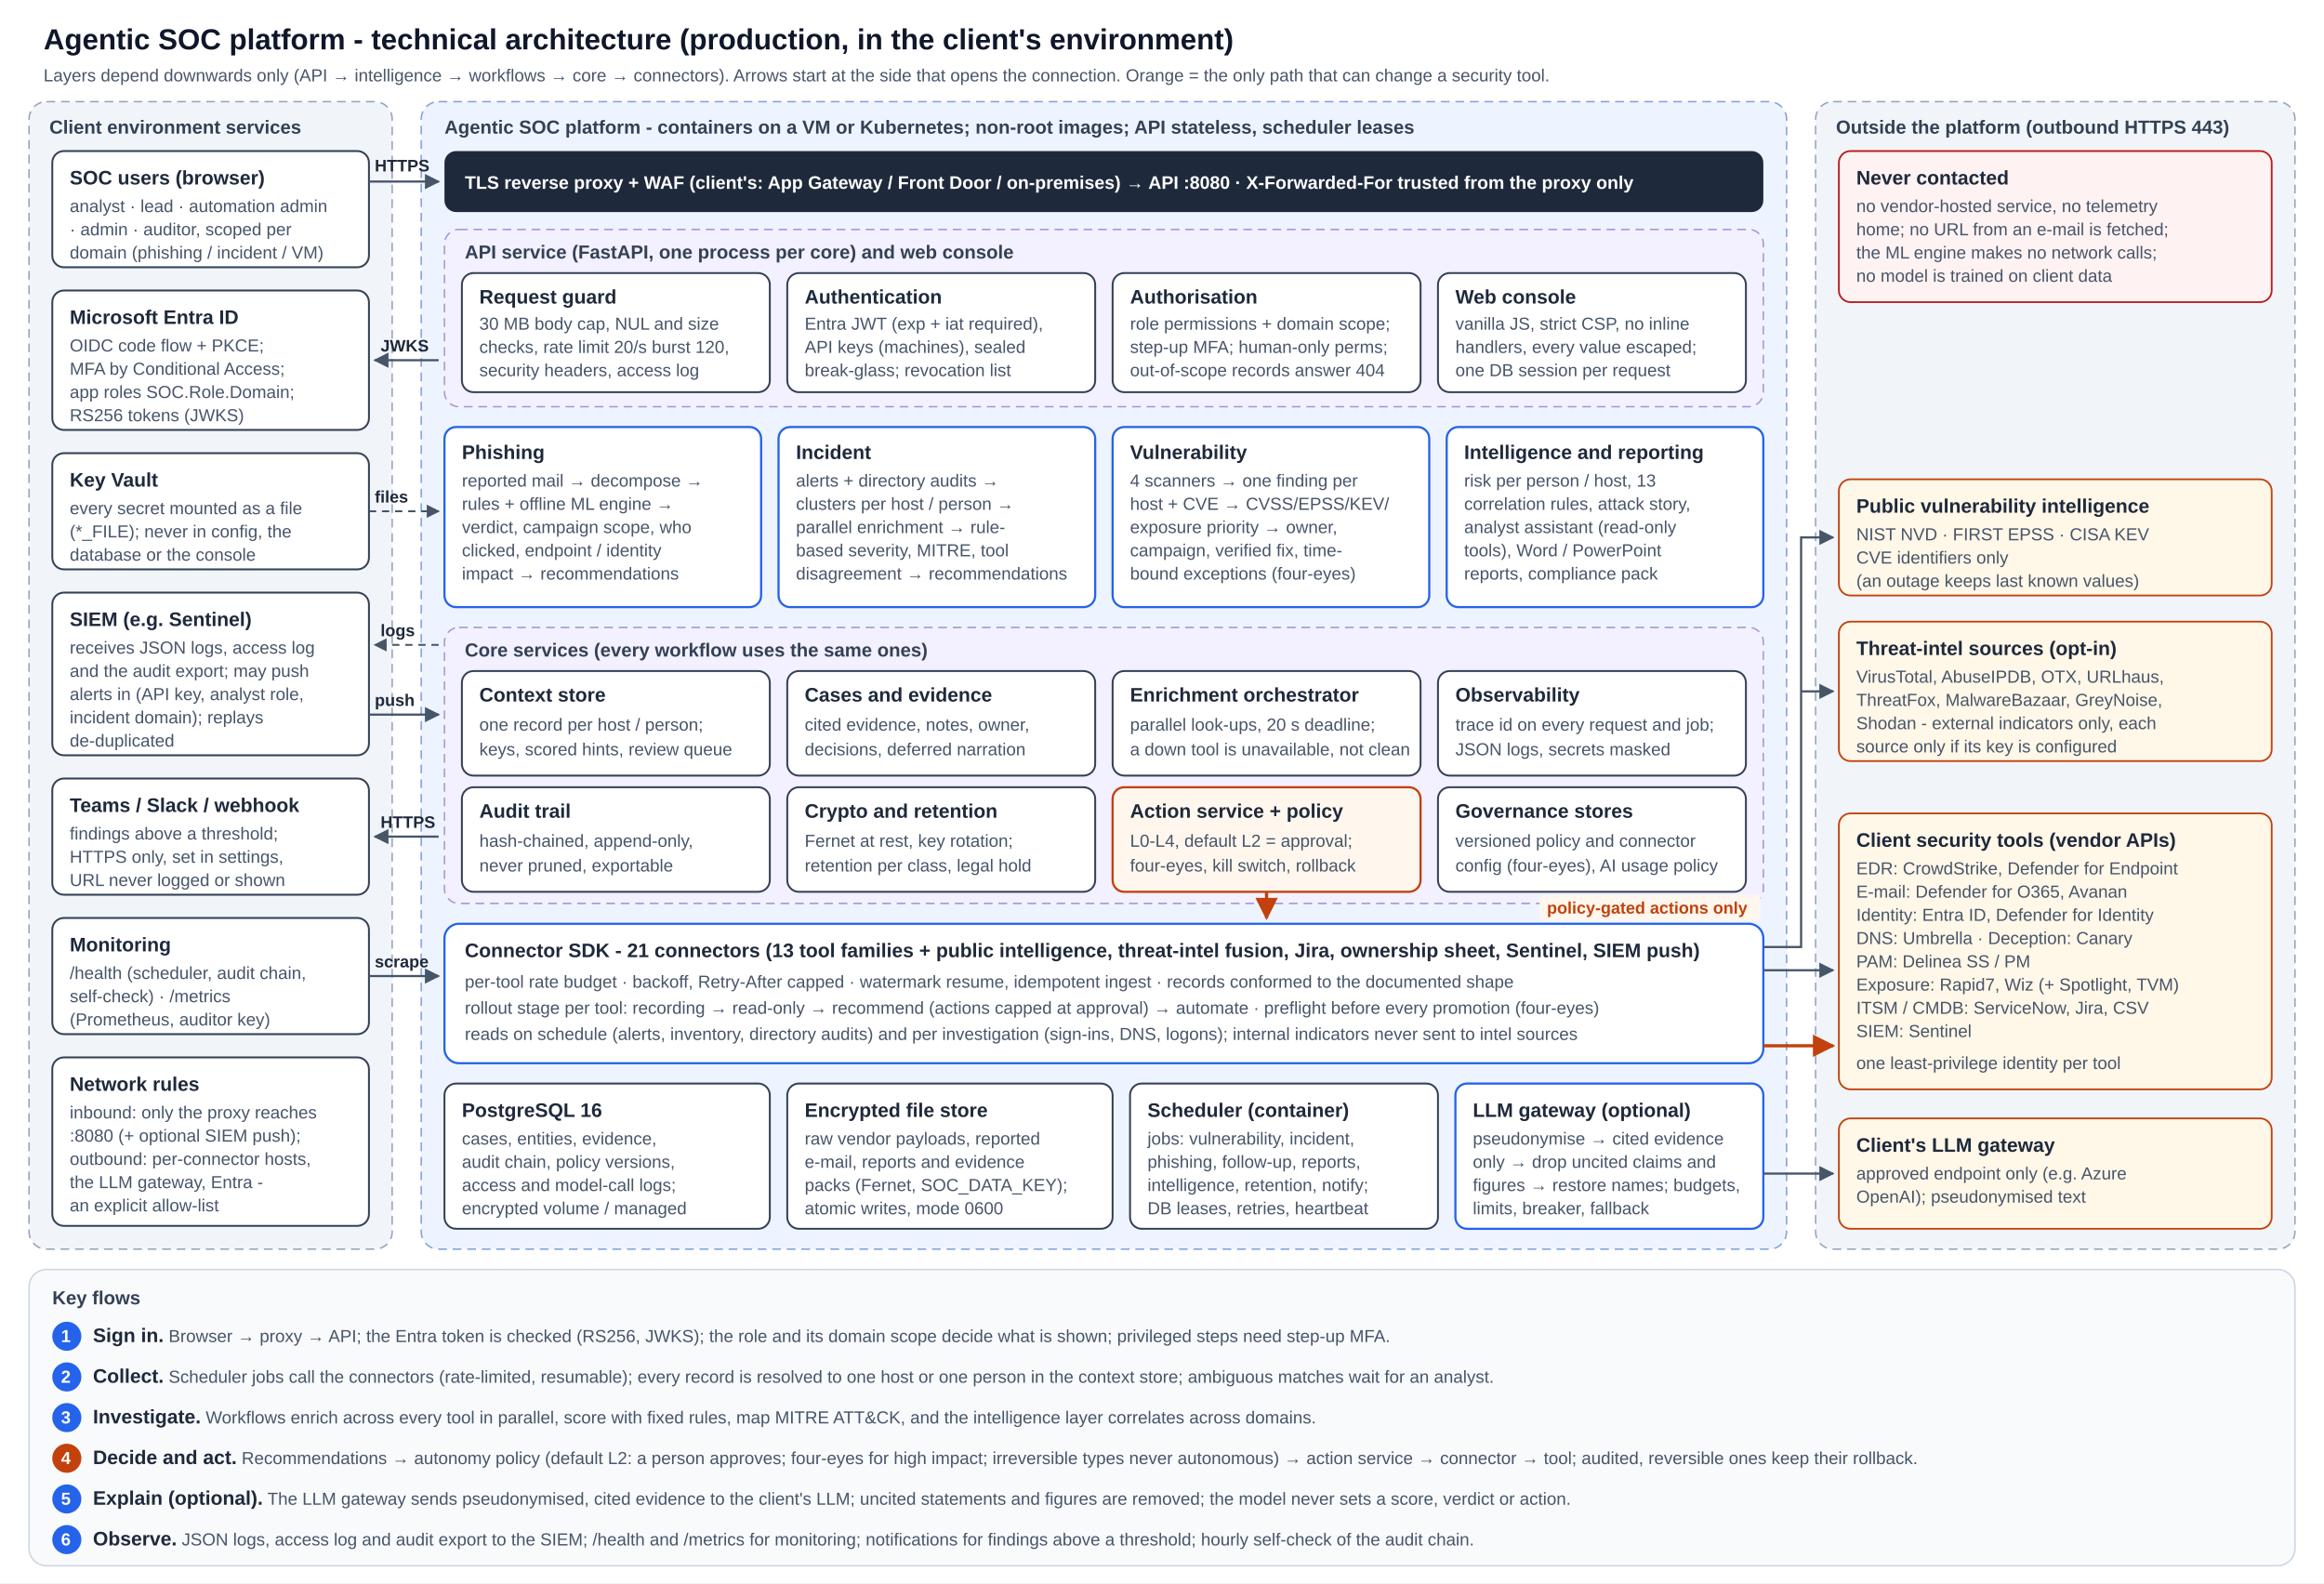
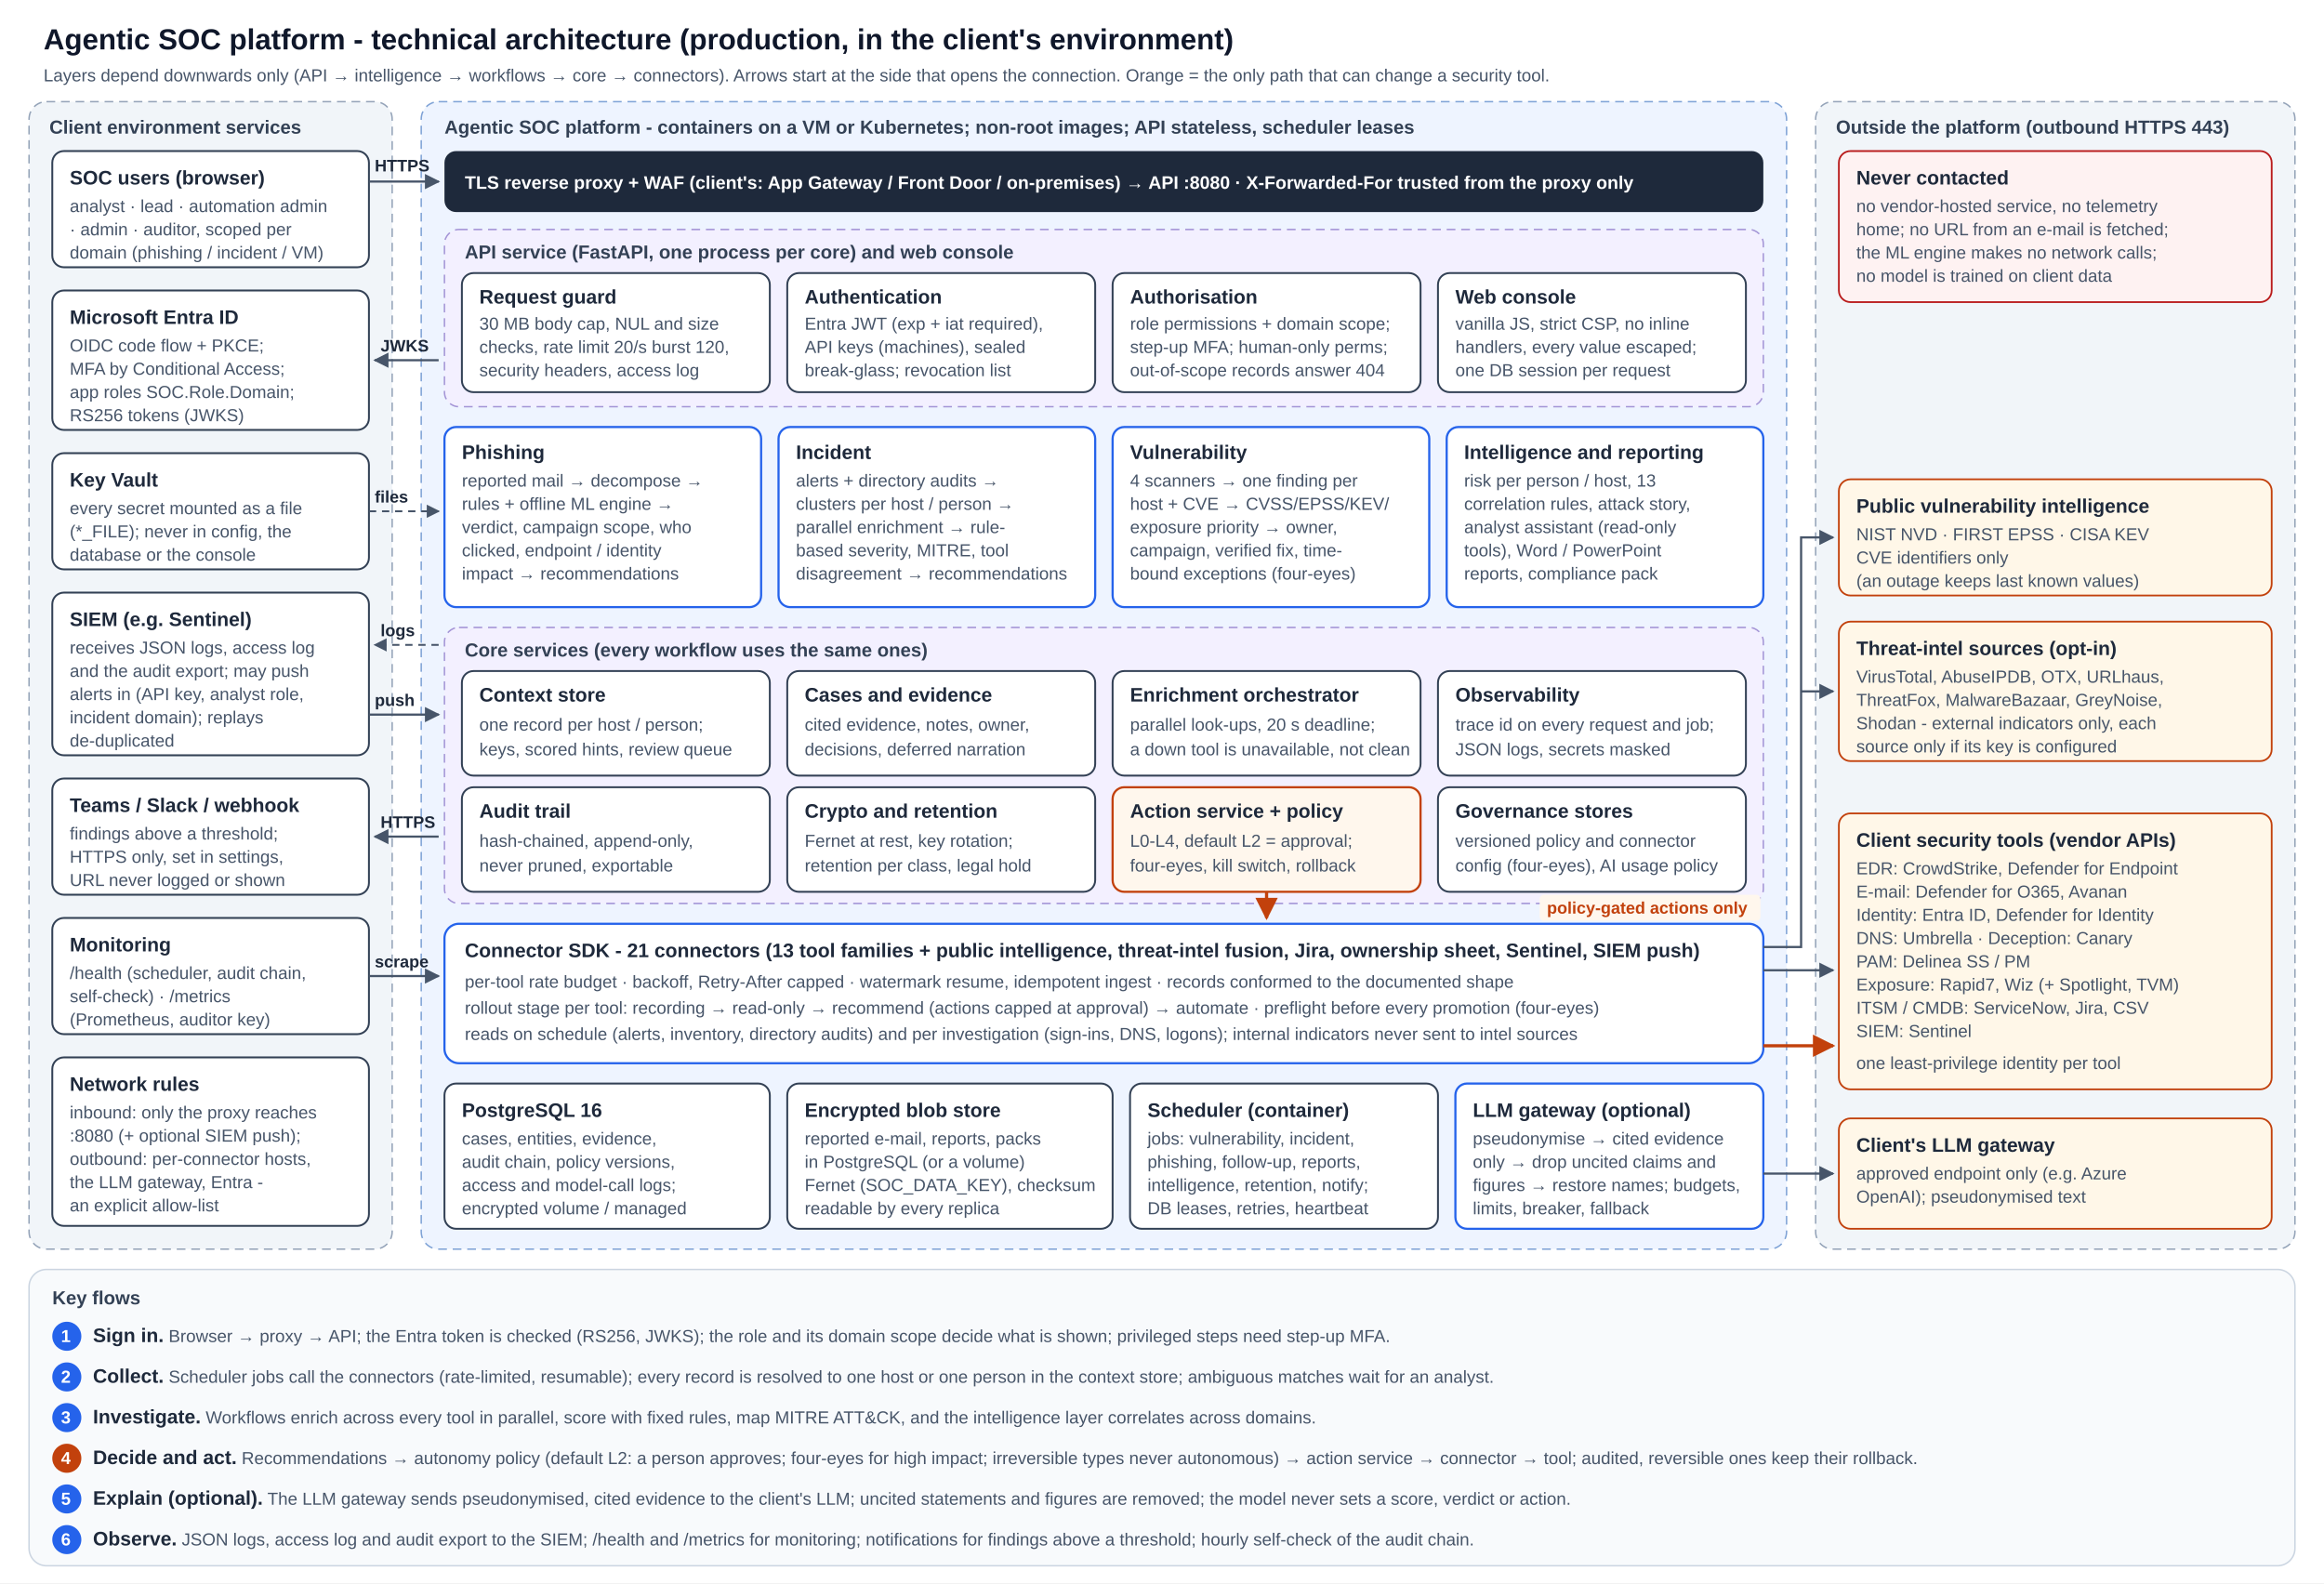
<svg xmlns="http://www.w3.org/2000/svg" viewBox="0 0 1600 1090" font-family="Segoe UI, Arial, sans-serif" font-size="14">
  <defs>
    <marker id="a" viewBox="0 0 10 10" refX="9" refY="5" markerWidth="7" markerHeight="7" orient="auto-start-reverse">
      <path d="M0,0 L10,5 L0,10 z" fill="#475569" />
    </marker>
    <marker id="w" viewBox="0 0 10 10" refX="9" refY="5" markerWidth="7" markerHeight="7" orient="auto-start-reverse">
      <path d="M0,0 L10,5 L0,10 z" fill="#c2410c" />
    </marker>
    <style>
      .zone{fill:#f1f5f9;stroke:#94a3b8;stroke-dasharray:6 4}
      .zoneb{fill:#eef4ff;stroke:#7ea2d6;stroke-dasharray:6 4}
      .zoned{fill:#f3f0ff;stroke:#a495d6;stroke-dasharray:6 4}
      .box{fill:#ffffff;stroke:#334155;stroke-width:1.3}
      .key{fill:#ffffff;stroke:#2563eb;stroke-width:1.5}
      .gov{fill:#fff7ed;stroke:#c2410c;stroke-width:1.5}
      .ext{fill:#fff7e8;stroke:#c2410c;stroke-width:1.2}
      .no{fill:#fef2f2;stroke:#b91c1c;stroke-width:1.2}
      .bar{fill:#1e293b}
      .h{font-weight:600;fill:#0f172a}
      .t{font-weight:600;fill:#1e293b;font-size:13.5px}
      .s{fill:#475569;font-size:12px}
      .z{fill:#334155;font-weight:600;font-size:13px}
      .w{fill:#ffffff;font-weight:600;font-size:12.5px}
      .n{fill:#ffffff;font-weight:700;font-size:12px}
      .line{stroke:#475569;stroke-width:1.5;fill:none;marker-end:url(#a)}
      .write{stroke:#c2410c;stroke-width:2.2;fill:none;marker-end:url(#w)}
      .dash{stroke:#475569;stroke-width:1.3;fill:none;stroke-dasharray:5 4;marker-end:url(#a)}
      .lbl{fill:#1e293b;font-size:11.5px;font-weight:600}
      .wl{fill:#c2410c;font-size:11.5px;font-weight:700}
    </style>
  </defs>
  <rect width="1600" height="1090" fill="#ffffff" />
  <text x="30" y="34" class="h" font-size="20">Agentic SOC platform - technical architecture (production, in the client's environment)</text>
  <text x="30" y="56" class="s">Layers depend downwards only (API → intelligence → workflows → core → connectors). Arrows start at the side that opens the connection. Orange = the only path that can change a security tool.</text>
  <rect x="20" y="70" width="250" height="790" rx="12" class="zone" />
  <text x="34" y="92" class="z">Client environment services</text>
  <rect x="36" y="104" width="218" height="80" rx="8" class="box" />
  <text x="48" y="127" class="t">SOC users (browser)</text>
  <text x="48" y="146" class="s">analyst · lead · automation admin</text>
  <text x="48" y="162" class="s">· admin · auditor, scoped per</text>
  <text x="48" y="178" class="s">domain (phishing / incident / VM)</text>
  <rect x="36" y="200" width="218" height="96" rx="8" class="box" />
  <text x="48" y="223" class="t">Microsoft Entra ID</text>
  <text x="48" y="242" class="s">OIDC code flow + PKCE;</text>
  <text x="48" y="258" class="s">MFA by Conditional Access;</text>
  <text x="48" y="274" class="s">app roles SOC.Role.Domain;</text>
  <text x="48" y="290" class="s">RS256 tokens (JWKS)</text>
  <rect x="36" y="312" width="218" height="80" rx="8" class="box" />
  <text x="48" y="335" class="t">Key Vault</text>
  <text x="48" y="354" class="s">every secret mounted as a file</text>
  <text x="48" y="370" class="s">(*_FILE); never in config, the</text>
  <text x="48" y="386" class="s">database or the console</text>
  <rect x="36" y="408" width="218" height="112" rx="8" class="box" />
  <text x="48" y="431" class="t">SIEM (e.g. Sentinel)</text>
  <text x="48" y="450" class="s">receives JSON logs, access log</text>
  <text x="48" y="466" class="s">and the audit export; may push</text>
  <text x="48" y="482" class="s">alerts in (API key, analyst role,</text>
  <text x="48" y="498" class="s">incident domain); replays</text>
  <text x="48" y="514" class="s">de-duplicated</text>
  <rect x="36" y="536" width="218" height="80" rx="8" class="box" />
  <text x="48" y="559" class="t">Teams / Slack / webhook</text>
  <text x="48" y="578" class="s">findings above a threshold;</text>
  <text x="48" y="594" class="s">HTTPS only, set in settings,</text>
  <text x="48" y="610" class="s">URL never logged or shown</text>
  <rect x="36" y="632" width="218" height="80" rx="8" class="box" />
  <text x="48" y="655" class="t">Monitoring</text>
  <text x="48" y="674" class="s">/health (scheduler, audit chain,</text>
  <text x="48" y="690" class="s">self-check) · /metrics</text>
  <text x="48" y="706" class="s">(Prometheus, auditor key)</text>
  <rect x="36" y="728" width="218" height="116" rx="8" class="box" />
  <text x="48" y="751" class="t">Network rules</text>
  <text x="48" y="770" class="s">inbound: only the proxy reaches</text>
  <text x="48" y="786" class="s">:8080 (+ optional SIEM push);</text>
  <text x="48" y="802" class="s">outbound: per-connector hosts,</text>
  <text x="48" y="818" class="s">the LLM gateway, Entra -</text>
  <text x="48" y="834" class="s">an explicit allow-list</text>
  <rect x="290" y="70" width="940" height="790" rx="12" class="zoneb" />
  <text x="306" y="92" class="z">Agentic SOC platform - containers on a VM or Kubernetes; non-root images; API stateless, scheduler leases</text>
  <rect x="306" y="104" width="908" height="42" rx="8" class="bar" />
  <text x="320" y="130" class="w">TLS reverse proxy + WAF (client's: App Gateway / Front Door / on-premises) → API :8080 · X-Forwarded-For trusted from the proxy only</text>
  <rect x="306" y="158" width="908" height="122" rx="10" class="zoned" />
  <text x="320" y="178" class="z">API service (FastAPI, one process per core) and web console</text>
  <rect x="318" y="188" width="212" height="82" rx="8" class="box" />
  <text x="330" y="209" class="t">Request guard</text>
  <text x="330" y="227" class="s">30 MB body cap, NUL and size</text>
  <text x="330" y="243" class="s">checks, rate limit 20/s burst 120,</text>
  <text x="330" y="259" class="s">security headers, access log</text>
  <rect x="542" y="188" width="212" height="82" rx="8" class="box" />
  <text x="554" y="209" class="t">Authentication</text>
  <text x="554" y="227" class="s">Entra JWT (exp + iat required),</text>
  <text x="554" y="243" class="s">API keys (machines), sealed</text>
  <text x="554" y="259" class="s">break-glass; revocation list</text>
  <rect x="766" y="188" width="212" height="82" rx="8" class="box" />
  <text x="778" y="209" class="t">Authorisation</text>
  <text x="778" y="227" class="s">role permissions + domain scope;</text>
  <text x="778" y="243" class="s">step-up MFA; human-only perms;</text>
  <text x="778" y="259" class="s">out-of-scope records answer 404</text>
  <rect x="990" y="188" width="212" height="82" rx="8" class="box" />
  <text x="1002" y="209" class="t">Web console</text>
  <text x="1002" y="227" class="s">vanilla JS, strict CSP, no inline</text>
  <text x="1002" y="243" class="s">handlers, every value escaped;</text>
  <text x="1002" y="259" class="s">one DB session per request</text>
  <rect x="306" y="294" width="218" height="124" rx="8" class="key" />
  <text x="318" y="316" class="t">Phishing</text>
  <text x="318" y="335" class="s">reported mail → decompose →</text>
  <text x="318" y="351" class="s">rules + offline ML engine →</text>
  <text x="318" y="367" class="s">verdict, campaign scope, who</text>
  <text x="318" y="383" class="s">clicked, endpoint / identity</text>
  <text x="318" y="399" class="s">impact → recommendations</text>
  <rect x="536" y="294" width="218" height="124" rx="8" class="key" />
  <text x="548" y="316" class="t">Incident</text>
  <text x="548" y="335" class="s">alerts + directory audits →</text>
  <text x="548" y="351" class="s">clusters per host / person →</text>
  <text x="548" y="367" class="s">parallel enrichment → rule-</text>
  <text x="548" y="383" class="s">based severity, MITRE, tool</text>
  <text x="548" y="399" class="s">disagreement → recommendations</text>
  <rect x="766" y="294" width="218" height="124" rx="8" class="key" />
  <text x="778" y="316" class="t">Vulnerability</text>
  <text x="778" y="335" class="s">4 scanners → one finding per</text>
  <text x="778" y="351" class="s">host + CVE → CVSS/EPSS/KEV/</text>
  <text x="778" y="367" class="s">exposure priority → owner,</text>
  <text x="778" y="383" class="s">campaign, verified fix, time-</text>
  <text x="778" y="399" class="s">bound exceptions (four-eyes)</text>
  <rect x="996" y="294" width="218" height="124" rx="8" class="key" />
  <text x="1008" y="316" class="t">Intelligence and reporting</text>
  <text x="1008" y="335" class="s">risk per person / host, 13</text>
  <text x="1008" y="351" class="s">correlation rules, attack story,</text>
  <text x="1008" y="367" class="s">analyst assistant (read-only</text>
  <text x="1008" y="383" class="s">tools), Word / PowerPoint</text>
  <text x="1008" y="399" class="s">reports, compliance pack</text>
  <rect x="306" y="432" width="908" height="190" rx="10" class="zoned" />
  <text x="320" y="452" class="z">Core services (every workflow uses the same ones)</text>
  <rect x="318" y="462" width="212" height="72" rx="8" class="box" />
  <text x="330" y="483" class="t">Context store</text>
  <text x="330" y="503" class="s">one record per host / person;</text>
  <text x="330" y="520" class="s">keys, scored hints, review queue</text>
  <rect x="542" y="462" width="212" height="72" rx="8" class="box" />
  <text x="554" y="483" class="t">Cases and evidence</text>
  <text x="554" y="503" class="s">cited evidence, notes, owner,</text>
  <text x="554" y="520" class="s">decisions, deferred narration</text>
  <rect x="766" y="462" width="212" height="72" rx="8" class="box" />
  <text x="778" y="483" class="t">Enrichment orchestrator</text>
  <text x="778" y="503" class="s">parallel look-ups, 20 s deadline;</text>
  <text x="778" y="520" class="s">a down tool is unavailable, not clean</text>
  <rect x="990" y="462" width="212" height="72" rx="8" class="box" />
  <text x="1002" y="483" class="t">Observability</text>
  <text x="1002" y="503" class="s">trace id on every request and job;</text>
  <text x="1002" y="520" class="s">JSON logs, secrets masked</text>
  <rect x="318" y="542" width="212" height="72" rx="8" class="box" />
  <text x="330" y="563" class="t">Audit trail</text>
  <text x="330" y="583" class="s">hash-chained, append-only,</text>
  <text x="330" y="600" class="s">never pruned, exportable</text>
  <rect x="542" y="542" width="212" height="72" rx="8" class="box" />
  <text x="554" y="563" class="t">Crypto and retention</text>
  <text x="554" y="583" class="s">Fernet at rest, key rotation;</text>
  <text x="554" y="600" class="s">retention per class, legal hold</text>
  <rect x="766" y="542" width="212" height="72" rx="8" class="gov" />
  <text x="778" y="563" class="t">Action service + policy</text>
  <text x="778" y="583" class="s">L0-L4, default L2 = approval;</text>
  <text x="778" y="600" class="s">four-eyes, kill switch, rollback</text>
  <rect x="990" y="542" width="212" height="72" rx="8" class="box" />
  <text x="1002" y="563" class="t">Governance stores</text>
  <text x="1002" y="583" class="s">versioned policy and connector</text>
  <text x="1002" y="600" class="s">config (four-eyes), AI usage policy</text>
  <rect x="306" y="636" width="908" height="96" rx="10" class="key" />
  <text x="320" y="659" class="t">Connector SDK - 21 connectors (13 tool families + public intelligence, threat-intel fusion, Jira, ownership sheet, Sentinel, SIEM push)</text>
  <text x="320" y="680" class="s">per-tool rate budget · backoff, Retry-After capped · watermark resume, idempotent ingest · records conformed to the documented shape</text>
  <text x="320" y="698" class="s">rollout stage per tool: recording → read-only → recommend (actions capped at approval) → automate · preflight before every promotion (four-eyes)</text>
  <text x="320" y="716" class="s">reads on schedule (alerts, inventory, directory audits) and per investigation (sign-ins, DNS, logons); internal indicators never sent to intel sources</text>
  <rect x="306" y="746" width="224" height="100" rx="8" class="box" />
  <text x="318" y="769" class="t">PostgreSQL 16</text>
  <text x="318" y="788" class="s">cases, entities, evidence,</text>
  <text x="318" y="804" class="s">audit chain, policy versions,</text>
  <text x="318" y="820" class="s">access and model-call logs;</text>
  <text x="318" y="836" class="s">encrypted volume / managed</text>
  <rect x="542" y="746" width="224" height="100" rx="8" class="box" />
-   <text x="554" y="769" class="t">Encrypted file store</text>
-   <text x="554" y="788" class="s">raw vendor payloads, reported</text>
-   <text x="554" y="804" class="s">e-mail, reports and evidence</text>
-   <text x="554" y="820" class="s">packs (Fernet, SOC_DATA_KEY);</text>
-   <text x="554" y="836" class="s">atomic writes, mode 0600</text>
+   <text x="554" y="769" class="t">Encrypted blob store</text>
+   <text x="554" y="788" class="s">reported e-mail, reports, packs</text>
+   <text x="554" y="804" class="s">in PostgreSQL (or a volume)</text>
+   <text x="554" y="820" class="s">Fernet (SOC_DATA_KEY), checksum</text>
+   <text x="554" y="836" class="s">readable by every replica</text>
  <rect x="778" y="746" width="212" height="100" rx="8" class="box" />
  <text x="790" y="769" class="t">Scheduler (container)</text>
  <text x="790" y="788" class="s">jobs: vulnerability, incident,</text>
  <text x="790" y="804" class="s">phishing, follow-up, reports,</text>
  <text x="790" y="820" class="s">intelligence, retention, notify;</text>
  <text x="790" y="836" class="s">DB leases, retries, heartbeat</text>
  <rect x="1002" y="746" width="212" height="100" rx="8" class="key" />
  <text x="1014" y="769" class="t">LLM gateway (optional)</text>
  <text x="1014" y="788" class="s">pseudonymise → cited evidence</text>
  <text x="1014" y="804" class="s">only → drop uncited claims and</text>
  <text x="1014" y="820" class="s">figures → restore names; budgets,</text>
  <text x="1014" y="836" class="s">limits, breaker, fallback</text>
  <rect x="1250" y="70" width="330" height="790" rx="12" class="zone" />
  <text x="1264" y="92" class="z">Outside the platform (outbound HTTPS 443)</text>
  <rect x="1266" y="104" width="298" height="104" rx="8" class="no" />
  <text x="1278" y="127" class="t">Never contacted</text>
  <text x="1278" y="146" class="s">no vendor-hosted service, no telemetry</text>
  <text x="1278" y="162" class="s">home; no URL from an e-mail is fetched;</text>
  <text x="1278" y="178" class="s">the ML engine makes no network calls;</text>
  <text x="1278" y="194" class="s">no model is trained on client data</text>
  <rect x="1266" y="330" width="298" height="80" rx="8" class="ext" />
  <text x="1278" y="353" class="t">Public vulnerability intelligence</text>
  <text x="1278" y="372" class="s">NIST NVD · FIRST EPSS · CISA KEV</text>
  <text x="1278" y="388" class="s">CVE identifiers only</text>
  <text x="1278" y="404" class="s">(an outage keeps last known values)</text>
  <rect x="1266" y="428" width="298" height="96" rx="8" class="ext" />
  <text x="1278" y="451" class="t">Threat-intel sources (opt-in)</text>
  <text x="1278" y="470" class="s">VirusTotal, AbuseIPDB, OTX, URLhaus,</text>
  <text x="1278" y="486" class="s">ThreatFox, MalwareBazaar, GreyNoise,</text>
  <text x="1278" y="502" class="s">Shodan - external indicators only, each</text>
  <text x="1278" y="518" class="s">source only if its key is configured</text>
  <rect x="1266" y="560" width="298" height="190" rx="8" class="ext" />
  <text x="1278" y="583" class="t">Client security tools (vendor APIs)</text>
  <text x="1278" y="602" class="s">EDR: CrowdStrike, Defender for Endpoint</text>
  <text x="1278" y="618" class="s">E-mail: Defender for O365, Avanan</text>
  <text x="1278" y="634" class="s">Identity: Entra ID, Defender for Identity</text>
  <text x="1278" y="650" class="s">DNS: Umbrella · Deception: Canary</text>
  <text x="1278" y="666" class="s">PAM: Delinea SS / PM</text>
  <text x="1278" y="682" class="s">Exposure: Rapid7, Wiz (+ Spotlight, TVM)</text>
  <text x="1278" y="698" class="s">ITSM / CMDB: ServiceNow, Jira, CSV</text>
  <text x="1278" y="714" class="s">SIEM: Sentinel</text>
  <text x="1278" y="736" class="s">one least-privilege identity per tool</text>
  <rect x="1266" y="770" width="298" height="76" rx="8" class="ext" />
  <text x="1278" y="793" class="t">Client's LLM gateway</text>
  <text x="1278" y="812" class="s">approved endpoint only (e.g. Azure</text>
  <text x="1278" y="828" class="s">OpenAI); pseudonymised text</text>
  <path d="M254 125 H302" class="line" />
  <text x="258" y="118" class="lbl">HTTPS</text>
  <path d="M302 248 H258" class="line" />
  <text x="262" y="242" class="lbl">JWKS</text>
  <path d="M254 352 H302" class="dash" />
  <text x="258" y="346" class="lbl">files</text>
  <path d="M302 444 H258" class="dash" />
  <text x="262" y="438" class="lbl">logs</text>
  <path d="M254 492 H302" class="line" />
  <text x="258" y="486" class="lbl">push</text>
  <path d="M302 576 H258" class="line" />
  <text x="262" y="570" class="lbl">HTTPS</text>
  <path d="M254 672 H302" class="line" />
  <text x="258" y="666" class="lbl">scrape</text>
  <path d="M1214 652 H1240 V370 H1262" class="line" />
  <path d="M1240 476 H1262" class="line" />
  <path d="M1214 668 H1262" class="line" />
  <path d="M1214 808 H1262" class="line" />
  <path d="M872 614 V632" class="write" />
  <path d="M1214 720 H1262" class="write" />
  <rect x="1060" y="616" width="152" height="18" rx="3" fill="#fff7ed" />
  <text x="1065" y="629" class="wl">policy-gated actions only</text>
  <rect x="20" y="874" width="1560" height="204" rx="12" fill="#f8fafc" stroke="#cbd5e1" />
  <text x="36" y="898" class="z">Key flows</text>
  <g>
    <circle cx="46" cy="920" r="10" fill="#2563eb" />
    <text x="42" y="924" class="n">1</text>
    <text x="64" y="924" class="s">
      <tspan class="t">Sign in.</tspan> Browser → proxy → API; the Entra token is checked (RS256, JWKS); the role and its domain scope decide what is shown; privileged steps need step-up MFA.</text>
    <circle cx="46" cy="948" r="10" fill="#2563eb" />
    <text x="42" y="952" class="n">2</text>
    <text x="64" y="952" class="s">
      <tspan class="t">Collect.</tspan> Scheduler jobs call the connectors (rate-limited, resumable); every record is resolved to one host or one person in the context store; ambiguous matches wait for an analyst.</text>
    <circle cx="46" cy="976" r="10" fill="#2563eb" />
    <text x="42" y="980" class="n">3</text>
    <text x="64" y="980" class="s">
      <tspan class="t">Investigate.</tspan> Workflows enrich across every tool in parallel, score with fixed rules, map MITRE ATT&amp;CK, and the intelligence layer correlates across domains.</text>
    <circle cx="46" cy="1004" r="10" fill="#c2410c" />
    <text x="42" y="1008" class="n">4</text>
    <text x="64" y="1008" class="s">
      <tspan class="t">Decide and act.</tspan> Recommendations → autonomy policy (default L2: a person approves; four-eyes for high impact; irreversible types never autonomous) → action service → connector → tool; audited, reversible ones keep their rollback.</text>
    <circle cx="46" cy="1032" r="10" fill="#2563eb" />
    <text x="42" y="1036" class="n">5</text>
    <text x="64" y="1036" class="s">
      <tspan class="t">Explain (optional).</tspan> The LLM gateway sends pseudonymised, cited evidence to the client's LLM; uncited statements and figures are removed; the model never sets a score, verdict or action.</text>
    <circle cx="46" cy="1060" r="10" fill="#2563eb" />
    <text x="42" y="1064" class="n">6</text>
    <text x="64" y="1064" class="s">
      <tspan class="t">Observe.</tspan> JSON logs, access log and audit export to the SIEM; /health and /metrics for monitoring; notifications for findings above a threshold; hourly self-check of the audit chain.</text>
  </g>
</svg>
